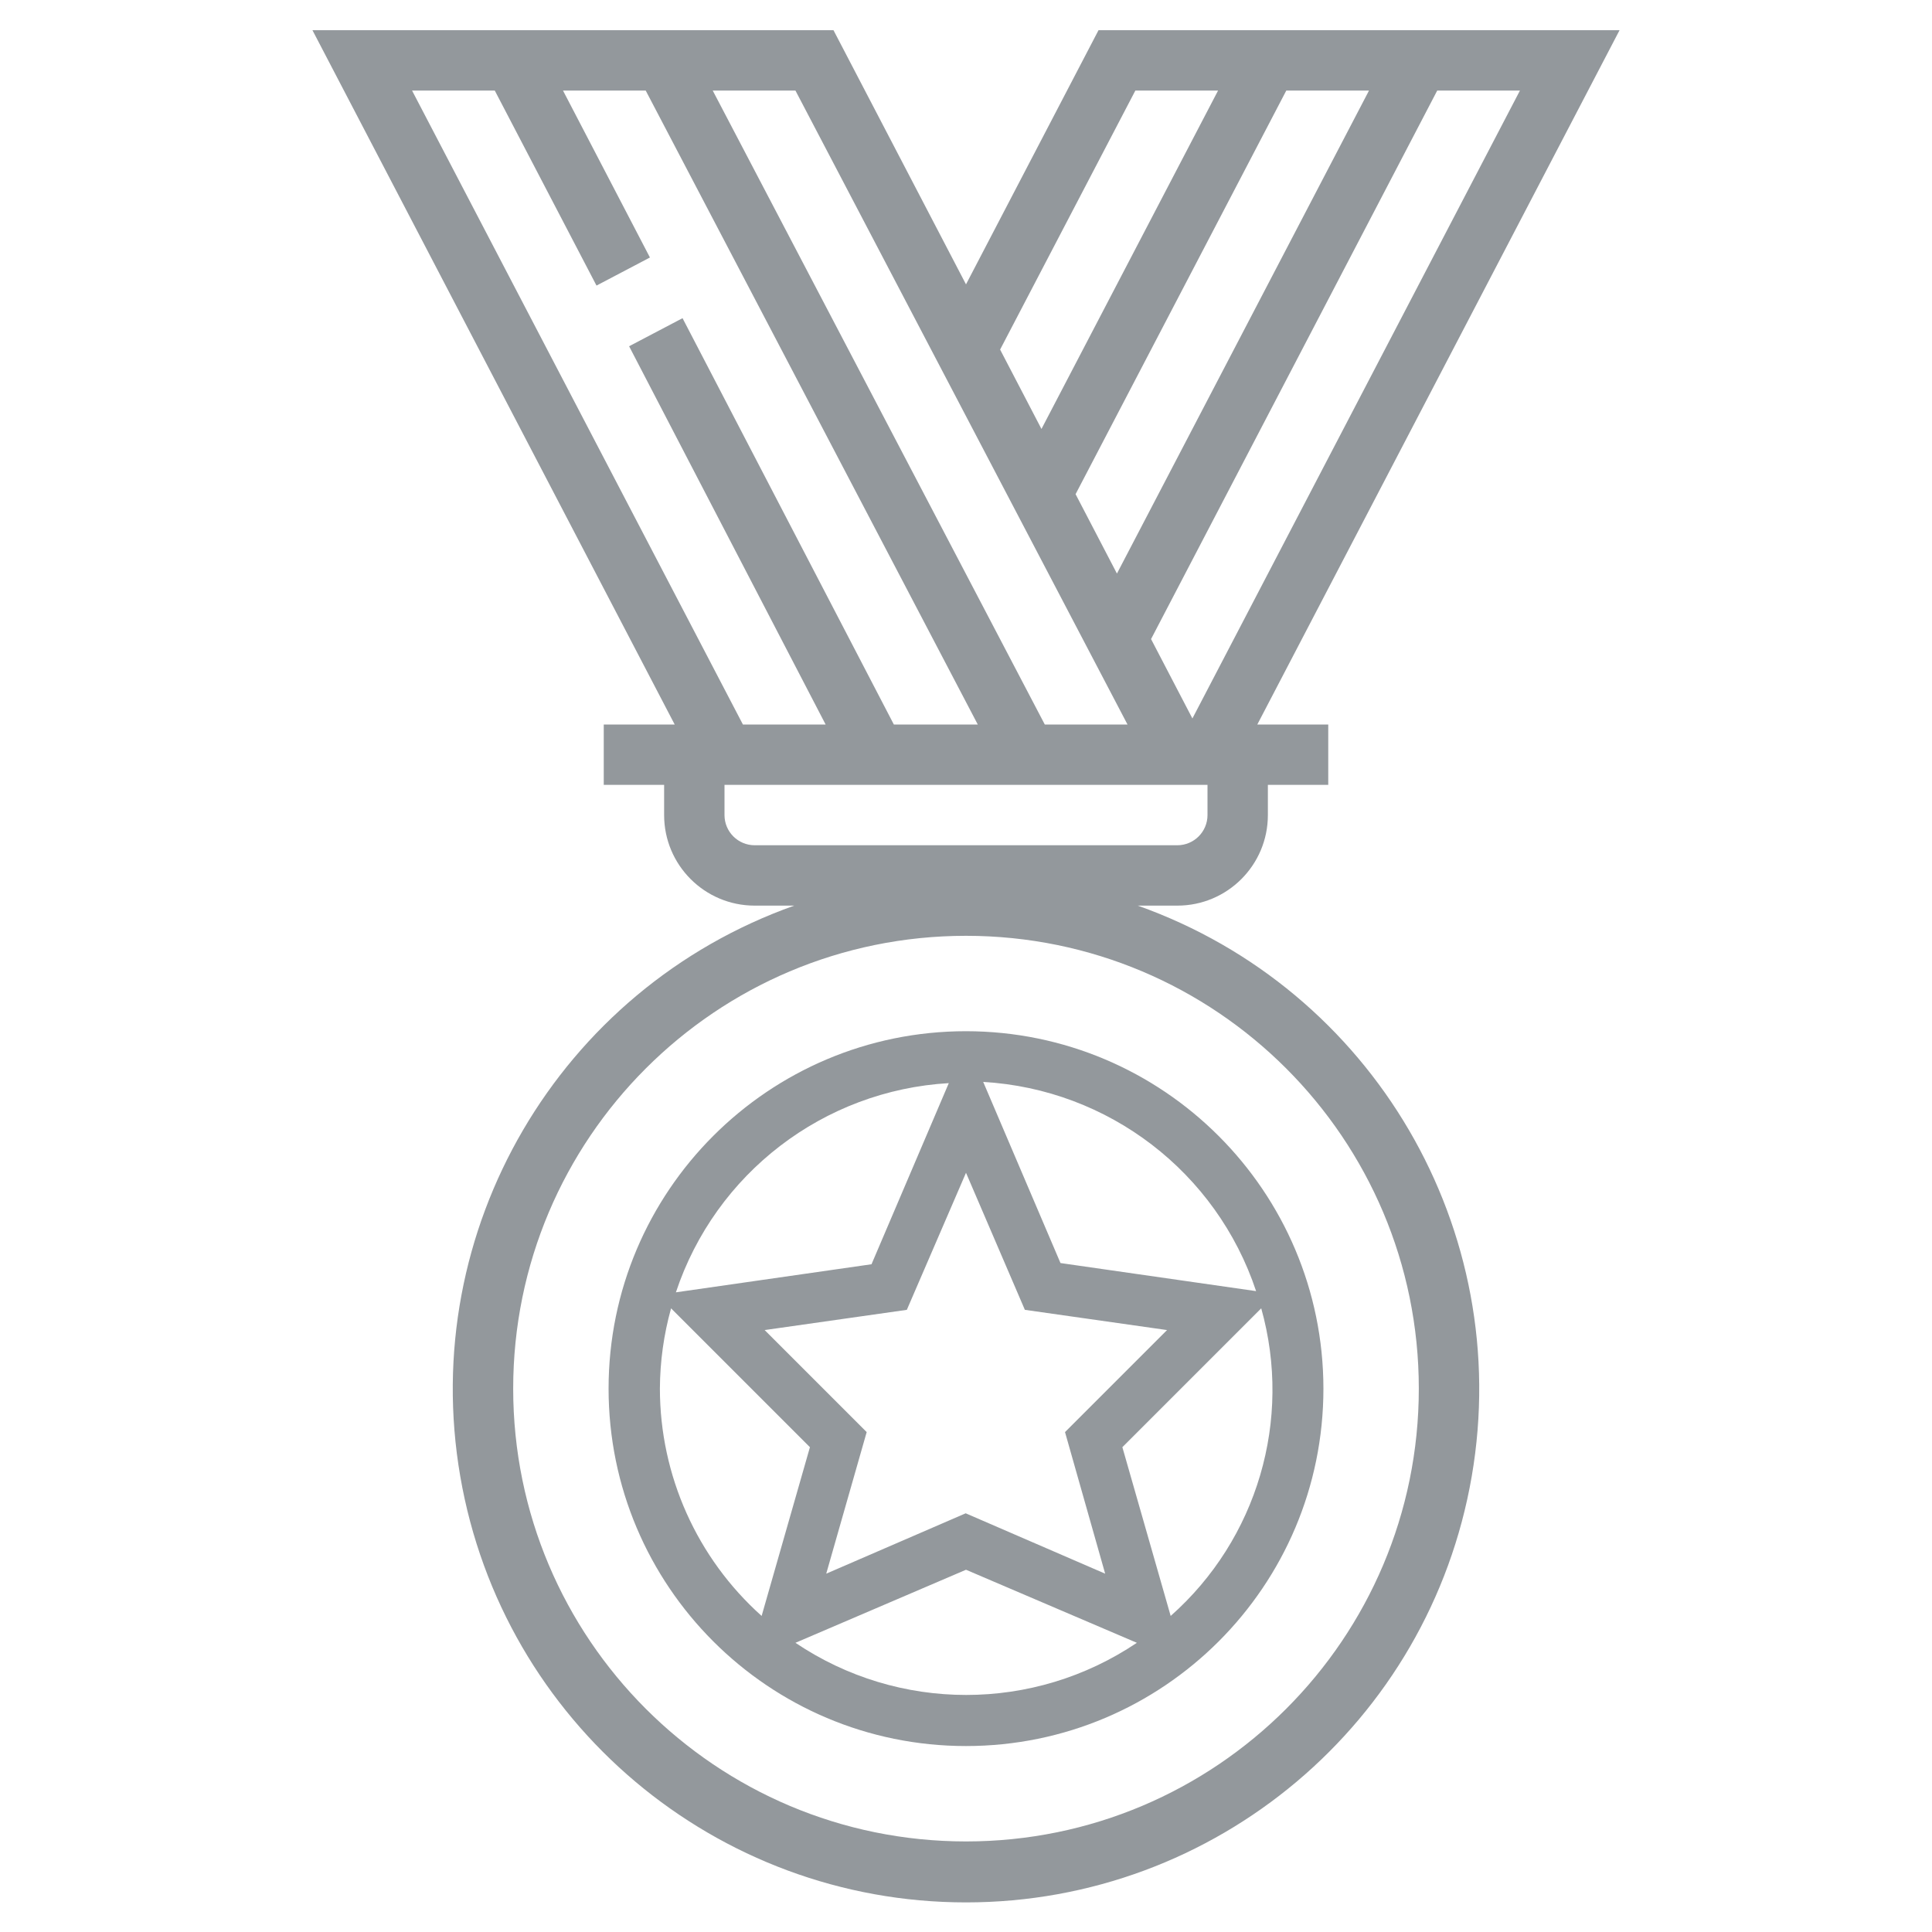
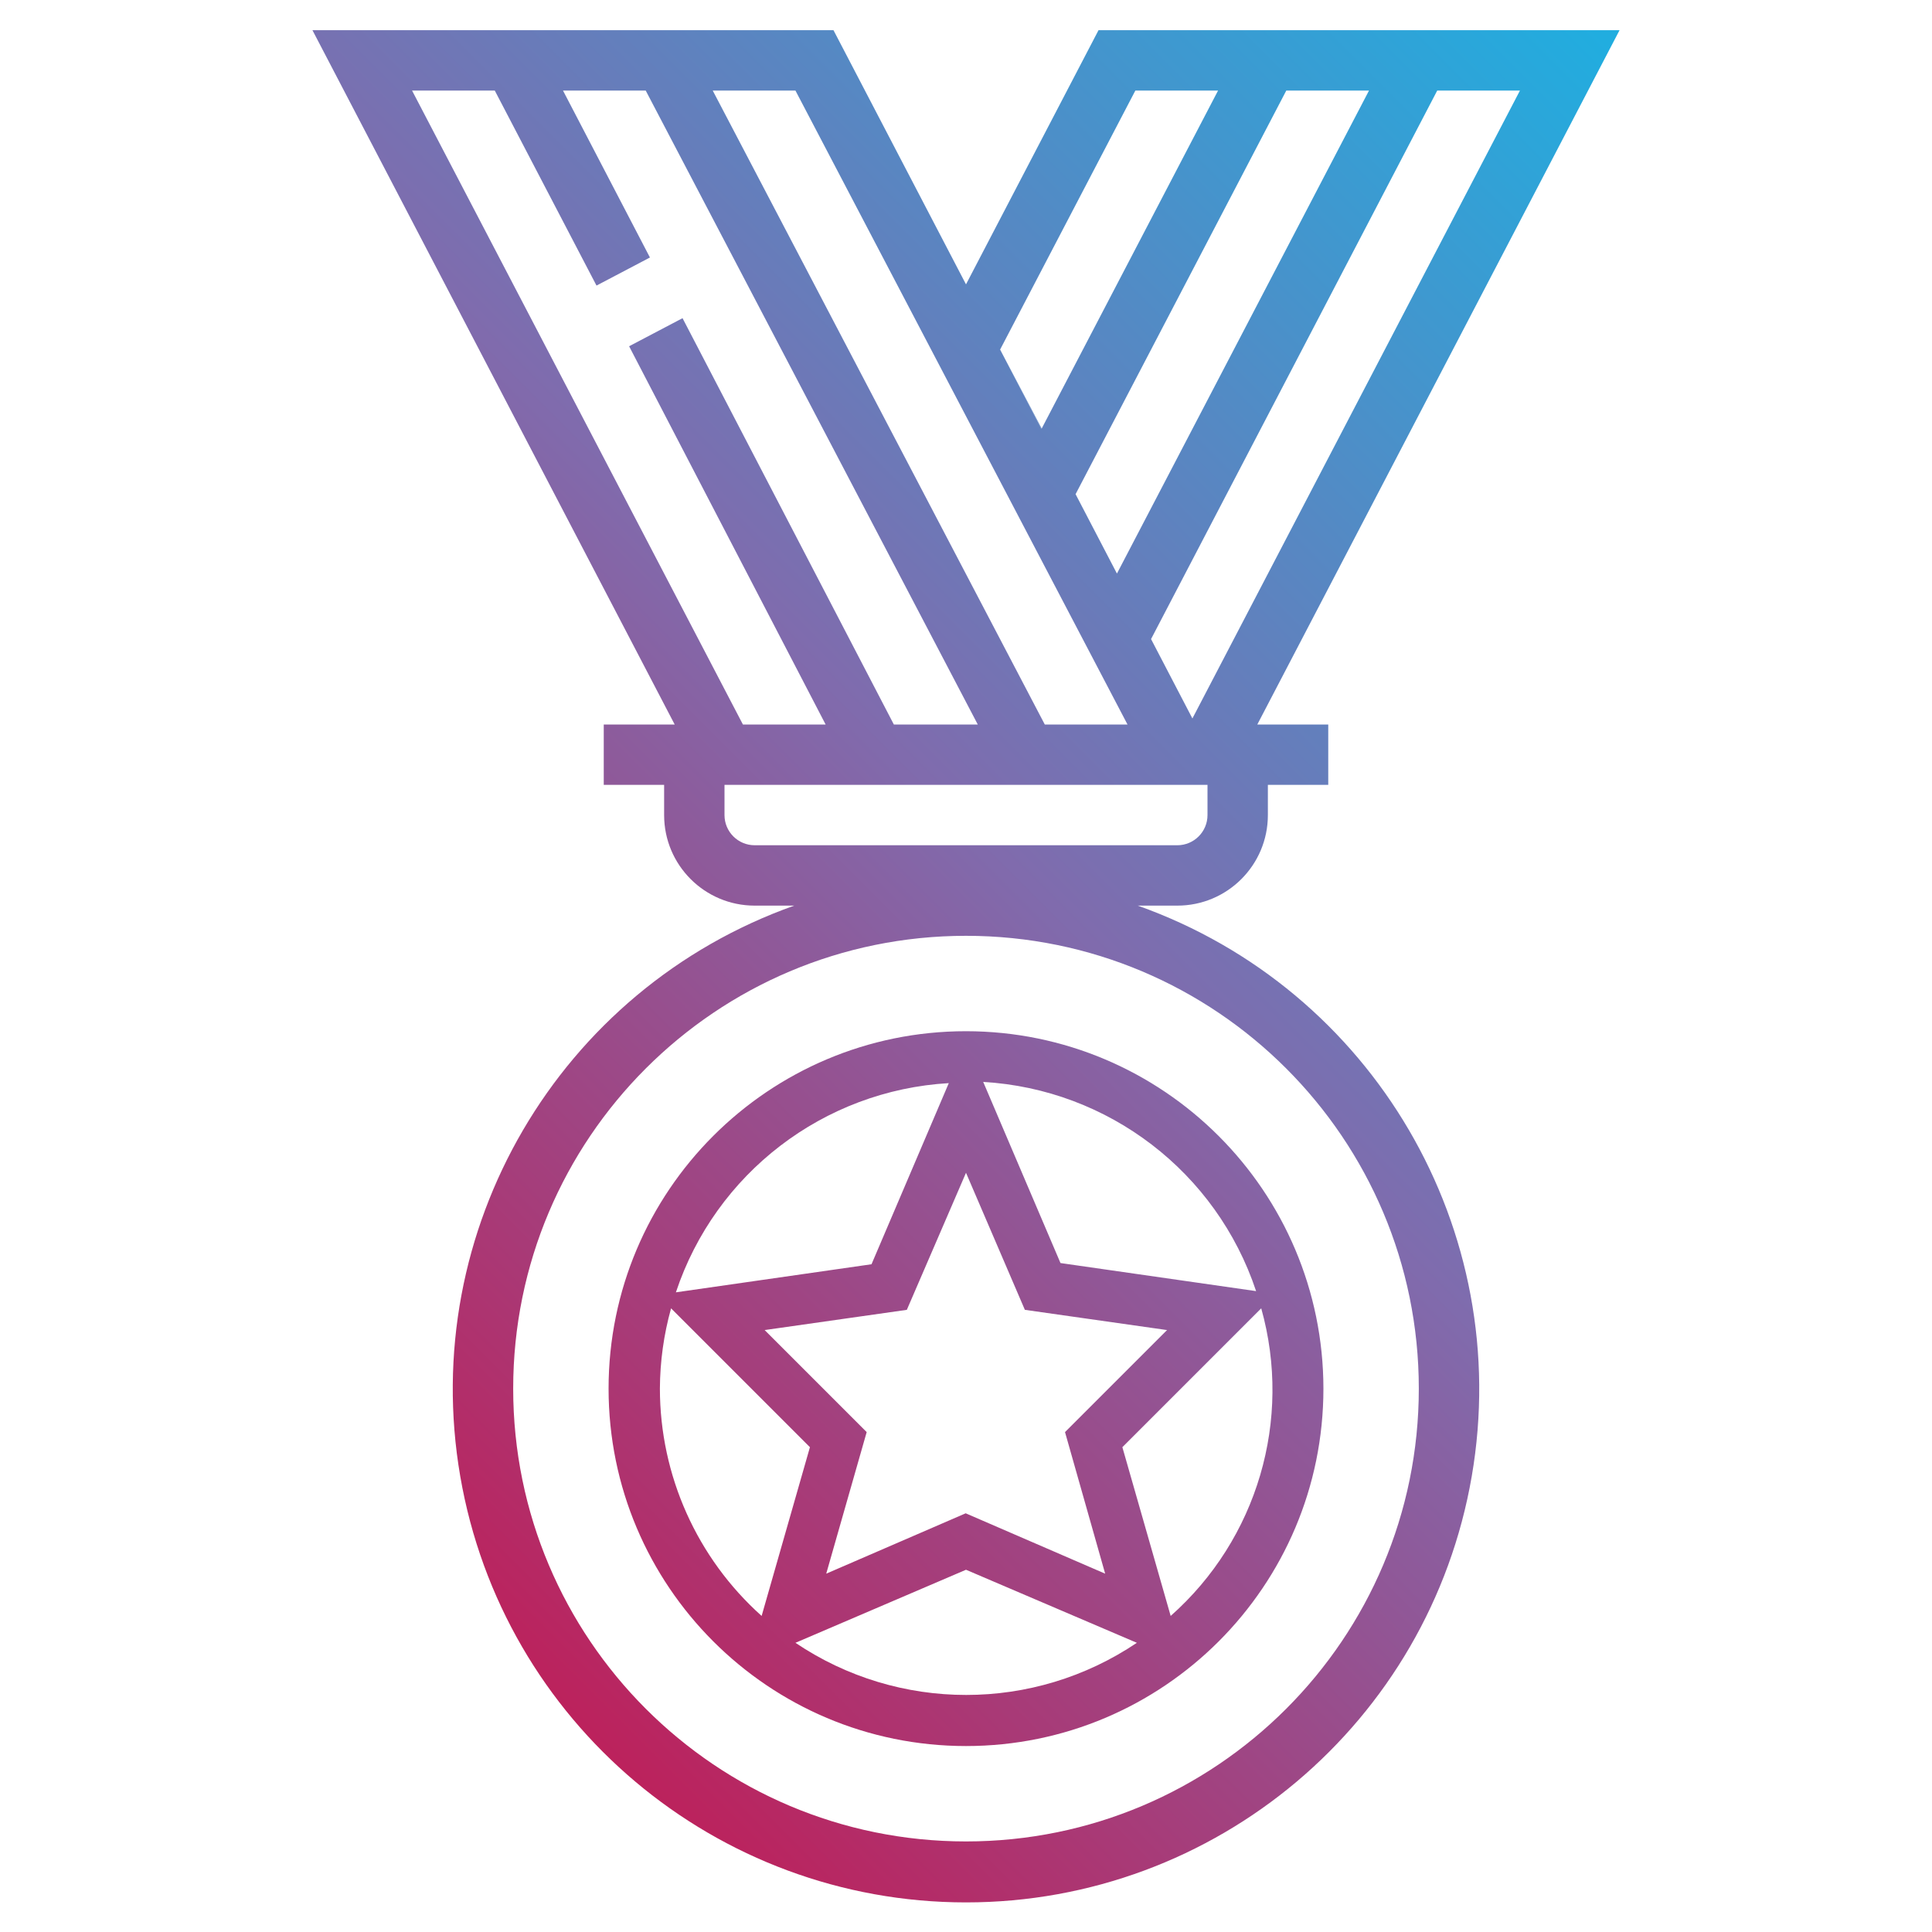
- <svg xmlns="http://www.w3.org/2000/svg" id="Layer_1" data-name="Layer 1" viewBox="0 0 64 64">
+ <svg xmlns="http://www.w3.org/2000/svg" xmlns:xlink="http://www.w3.org/1999/xlink" id="Layer_4" data-name="Layer 4" viewBox="0 0 64 64">
  <defs>
-     <style>.cls-1{fill:none;}.cls-2{fill:#93989c;}</style>
+     <style>.cls-1{fill:url(#linear-gradient);}.cls-2{fill:url(#linear-gradient-2);}.cls-3{fill:url(#linear-gradient-3);}</style>
+     <linearGradient id="linear-gradient" x1="14.87" y1="31.84" x2="41.51" y2="5.2" gradientUnits="userSpaceOnUse">
+       <stop offset="0" stop-color="#bf1e58" />
+       <stop offset="0.49" stop-color="#806bad" />
+       <stop offset="1" stop-color="#21addf" />
+     </linearGradient>
+     <linearGradient id="linear-gradient-2" x1="8.21" y1="48.48" x2="54.29" y2="2.4" xlink:href="#linear-gradient" />
+     <linearGradient id="linear-gradient-3" x1="18.82" y1="59.18" x2="66.82" y2="11.18" xlink:href="#linear-gradient" />
  </defs>
  <polygon class="cls-1" points="34.51 14.2 33.13 11.58 34.5 14.21 34.51 14.2" />
  <path class="cls-2" d="M37.69,30H39a3,3,0,0,0,3-3V26h2V24H41.65l12-23H36.39L32,9.42,27.61,1H10.35l12,23H20v2h2v1a3,3,0,0,0,3,3h1.31a17,17,0,1,0,11.38,0ZM35.63,16.37,42.61,3h2.74L37,19ZM39.5,23.8l-1.37-2.63L47.61,3h2.74ZM37.61,3h2.74L34.5,14.21l-1.37-2.63Zm-.26,21H34.61l-11-21h2.74ZM13.65,3h2.74l3.37,6.46,1.77-.93L18.65,3h2.74l11,21H29.61l-7-13.46-1.77.93L27.35,24H24.61ZM24,27V26H40v1a1,1,0,0,1-1,1H25A1,1,0,0,1,24,27Zm8,34A15,15,0,1,1,47,46,15,15,0,0,1,32,61Z" />
-   <path class="cls-2" d="M32,34.16A11.84,11.84,0,1,0,43.84,46,11.85,11.85,0,0,0,32,34.16Zm9.61,8.61-6.48-.93-2.56-6A10.15,10.15,0,0,1,41.61,42.77Zm-5,9.36-4.62-2-4.62,2,1.34-4.69-3.38-3.38,4.71-.67L32,38.85l1.95,4.54,4.71.67-3.38,3.38ZM31.43,35.88l-2.56,6-6.48.93A10.15,10.15,0,0,1,31.43,35.88ZM21.86,46a10.08,10.08,0,0,1,.37-2.66l4.6,4.6-1.6,5.59A10.11,10.11,0,0,1,21.86,46Zm4.49,8.42L32,52l5.66,2.42a10.12,10.12,0,0,1-11.31,0Zm12.43-.89-1.6-5.59,4.6-4.6a10,10,0,0,1-3,10.19Z" />
+   <path class="cls-3" d="M32,34.16A11.84,11.84,0,1,0,43.84,46,11.85,11.85,0,0,0,32,34.16Zm9.61,8.61-6.48-.93-2.56-6A10.15,10.15,0,0,1,41.61,42.77Zm-5,9.36-4.62-2-4.62,2,1.34-4.69-3.38-3.38,4.71-.67L32,38.85l1.95,4.54,4.71.67-3.38,3.38ZM31.43,35.88l-2.56,6-6.48.93A10.15,10.15,0,0,1,31.43,35.88ZM21.86,46a10.08,10.08,0,0,1,.37-2.66l4.6,4.6-1.6,5.59A10.11,10.11,0,0,1,21.86,46Zm4.49,8.42L32,52l5.66,2.42a10.12,10.12,0,0,1-11.31,0Zm12.43-.89-1.6-5.59,4.6-4.6a10,10,0,0,1-3,10.19Z" />
</svg>
